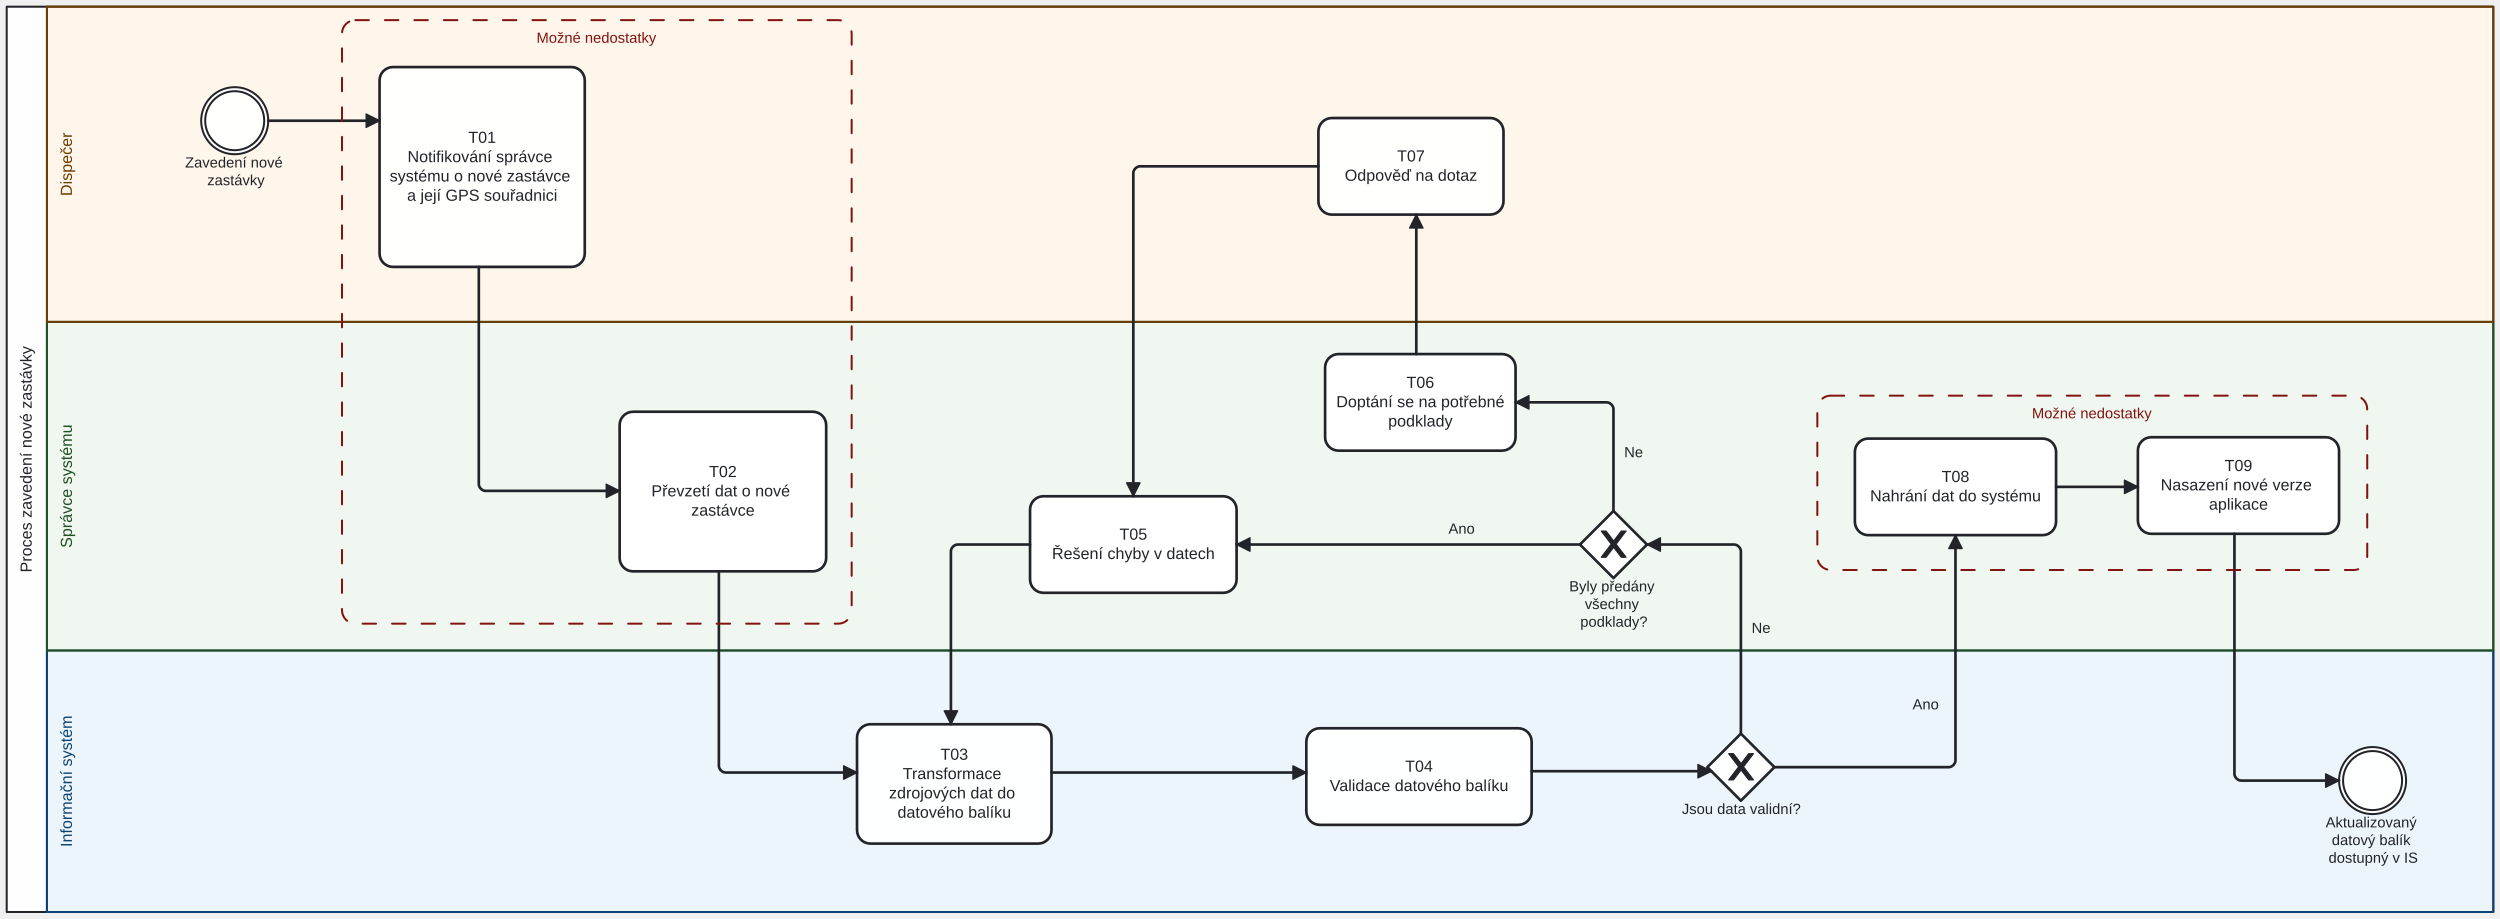
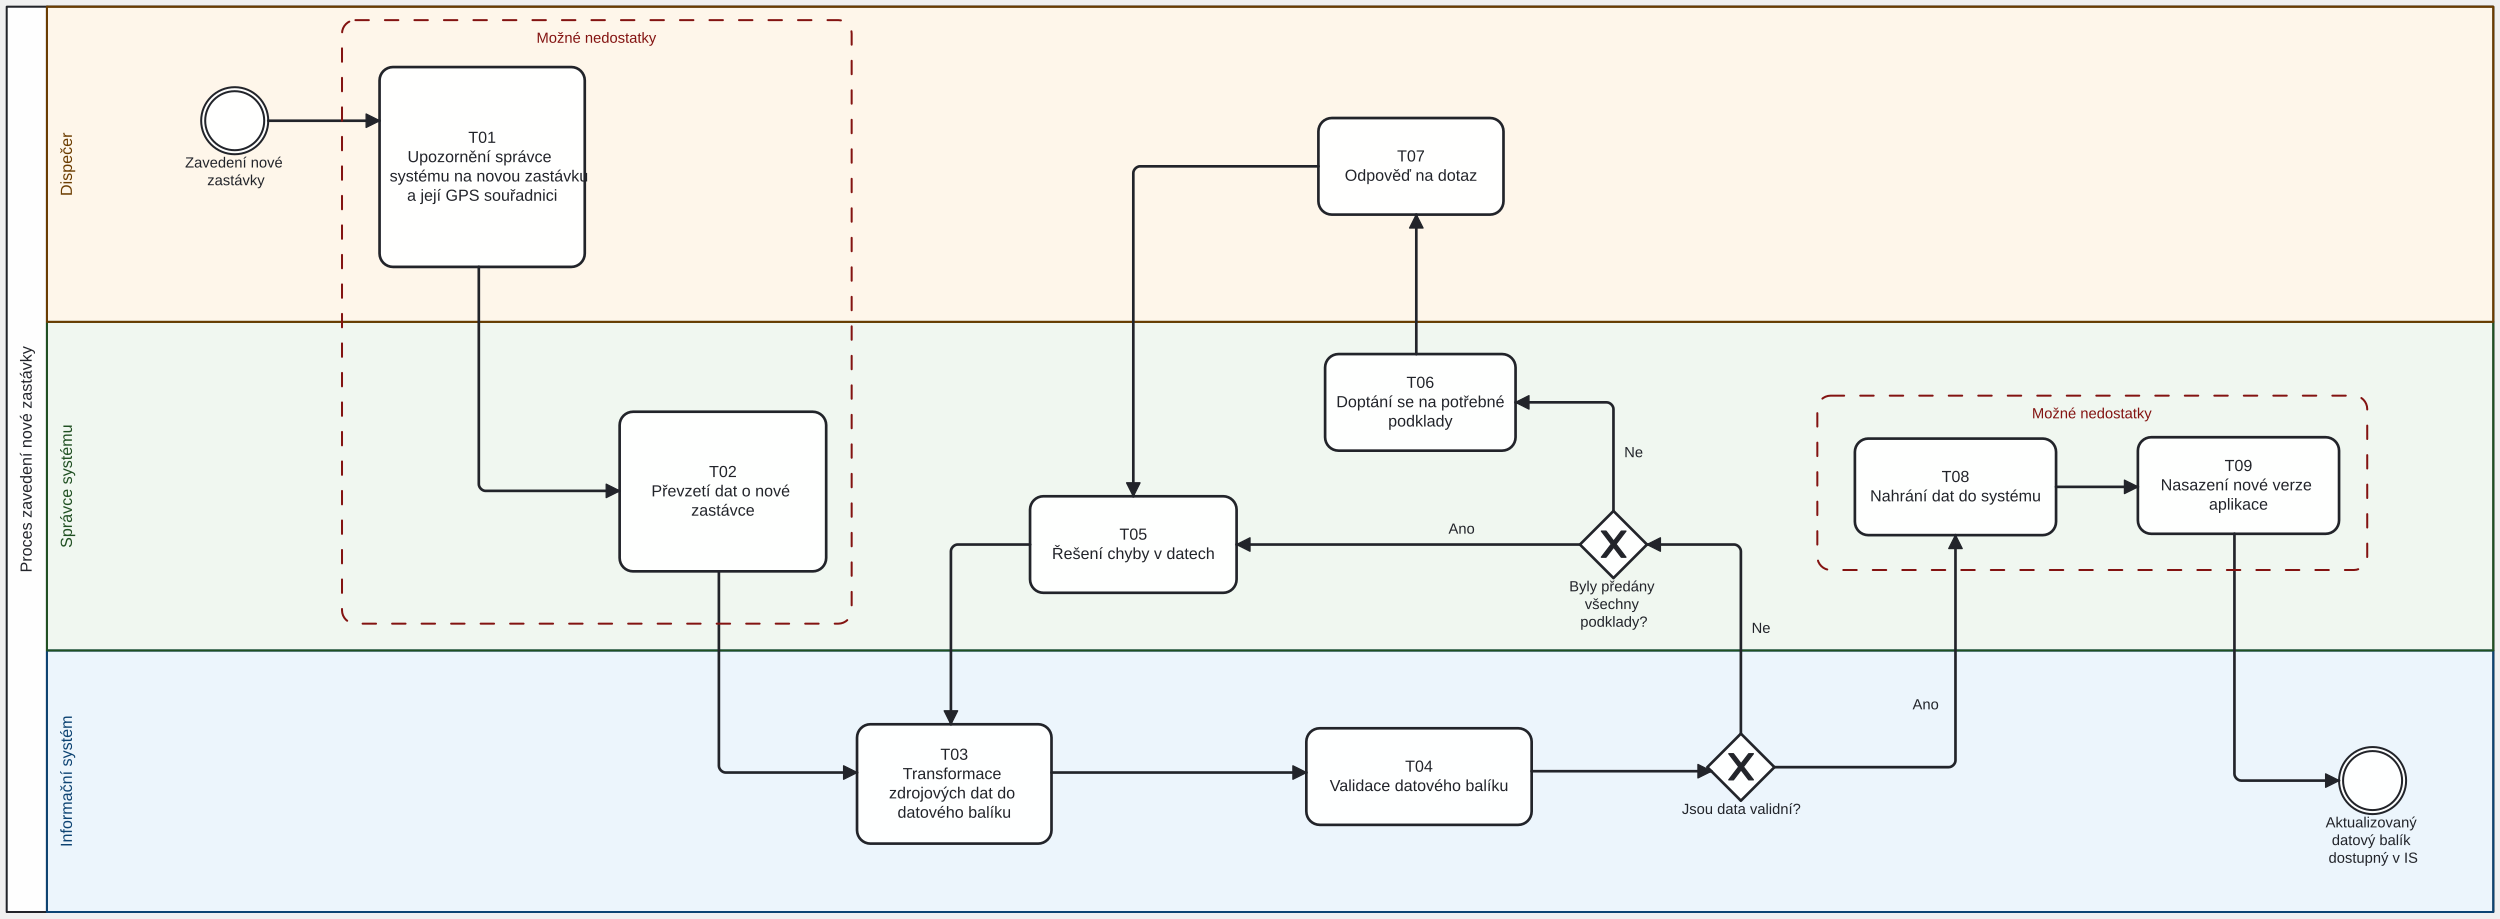
<svg xmlns="http://www.w3.org/2000/svg" width="1864" height="685" viewBox="125 55 1864 685" version="1.1">
  <defs>
    <pattern id="djs-grid-pattern-616782" width="10" height="10" patternUnits="userSpaceOnUse">
      <circle cx="0.5" cy="0.5" r="0.5" style="fill: rgb(204, 204, 204);" />
    </pattern>
  </defs>
  <g class="djs-group">
    <g class="djs-element djs-shape" data-element-id="Participant_Proces_aktualizace_dat_j_zdn_ch___d_" transform="matrix(1, 0, 0, 1, 130, 60)" style="display: block;">
      <g class="djs-visual">
        <rect x="0" y="0" width="1854" height="675" rx="0" ry="0" style="stroke-linecap: round; stroke-linejoin: round; stroke: rgb(34, 36, 42); stroke-width: 1.5px; fill: white; fill-opacity: 0.95;" />
        <path style="fill: none; stroke-linecap: round; stroke-linejoin: round; stroke: rgb(34, 36, 42); stroke-width: 1.5px;" d="M30,0L30,675" />
        <text style="font-family: Arial, sans-serif; font-size: 12px; font-weight: normal; fill: rgb(34, 36, 42);" lineHeight="1.2" class="djs-label" transform="matrix(-1.83697e-16, -1, 1, -1.83697e-16, 0, 675)">
          <tspan x="253.167" y="18.6">Proces zavedení nové zastávky</tspan>
        </text>
      </g>
      <rect style="fill: none; stroke-opacity: 0; stroke: white; stroke-width: 15px;" class="djs-hit djs-hit-no-move" x="0" y="0" width="1854" height="675" />
      <rect style="fill: none; stroke-opacity: 0; stroke: white; stroke-width: 15px;" class="djs-hit djs-hit-click-stroke" x="0" y="0" width="1854" height="675" />
      <rect style="fill: none; stroke-opacity: 0; stroke: white; stroke-width: 15px;" class="djs-hit djs-hit-all" x="0" y="0" width="30" height="675" />
      <rect x="-5" y="-5" rx="4" width="1864" height="685" style="fill: none;" class="djs-outline" />
    </g>
    <g class="djs-children">
      <g class="djs-group">
        <g class="djs-element djs-shape" data-element-id="Lane_Informa_n__syst_m" transform="matrix(1, 0, 0, 1, 160, 540)" style="display: block;">
          <g class="djs-visual">
            <rect x="0" y="0" width="1824" height="195" rx="0" ry="0" style="stroke-linecap: round; stroke-linejoin: round; stroke: rgb(13, 67, 114); stroke-width: 1.5px; fill: rgb(187, 222, 251); fill-opacity: 0.25;" />
            <text style="font-family: Arial, sans-serif; font-size: 12px; font-weight: normal; fill: rgb(13, 67, 114);" lineHeight="1.2" class="djs-label" transform="matrix(-1.83697e-16, -1, 1, -1.83697e-16, 0, 195)">
              <tspan x="48.5" y="18.6">Informační systém</tspan>
            </text>
          </g>
          <rect style="fill: none; stroke-opacity: 0; stroke: white; stroke-width: 15px;" class="djs-hit djs-hit-no-move" x="0" y="0" width="1824" height="195" />
          <rect style="fill: none; stroke-opacity: 0; stroke: white; stroke-width: 15px;" class="djs-hit djs-hit-click-stroke" x="0" y="0" width="1824" height="195" />
          <rect style="fill: none; stroke-opacity: 0; stroke: white; stroke-width: 15px;" class="djs-hit djs-hit-all" x="0" y="0" width="30" height="195" />
          <rect x="-5" y="-5" rx="4" width="1834" height="205" style="fill: none;" class="djs-outline" />
        </g>
      </g>
      <g class="djs-group">
        <g class="djs-element djs-shape" data-element-id="Lane_Spr_vce_syst_mu" transform="matrix(1, 0, 0, 1, 160, 295)" style="display: block;">
          <g class="djs-visual">
            <rect x="0" y="0" width="1824" height="245" rx="0" ry="0" style="stroke-linecap: round; stroke-linejoin: round; stroke: rgb(32, 80, 34); stroke-width: 1.5px; fill: rgb(200, 230, 201); fill-opacity: 0.25;" />
            <text style="font-family: Arial, sans-serif; font-size: 12px; font-weight: normal; fill: rgb(32, 80, 34);" lineHeight="1.2" class="djs-label" transform="matrix(-1.83697e-16, -1, 1, -1.83697e-16, 0, 245)">
              <tspan x="76.5" y="18.6">Správce systému</tspan>
            </text>
          </g>
          <rect style="fill: none; stroke-opacity: 0; stroke: white; stroke-width: 15px;" class="djs-hit djs-hit-no-move" x="0" y="0" width="1824" height="245" />
          <rect style="fill: none; stroke-opacity: 0; stroke: white; stroke-width: 15px;" class="djs-hit djs-hit-click-stroke" x="0" y="0" width="1824" height="245" />
          <rect style="fill: none; stroke-opacity: 0; stroke: white; stroke-width: 15px;" class="djs-hit djs-hit-all" x="0" y="0" width="30" height="245" />
          <rect x="-5" y="-5" rx="4" width="1834" height="255" style="fill: none;" class="djs-outline" />
        </g>
      </g>
      <g class="djs-group">
        <g class="djs-element djs-shape" data-element-id="Lane_Dopravce" transform="matrix(1, 0, 0, 1, 160, 60)" style="display: block;">
          <g class="djs-visual">
            <rect x="0" y="0" width="1824" height="235" rx="0" ry="0" style="stroke-linecap: round; stroke-linejoin: round; stroke: rgb(107, 60, 0); stroke-width: 1.5px; fill: rgb(255, 224, 178); fill-opacity: 0.25;" />
            <text style="font-family: Arial, sans-serif; font-size: 12px; font-weight: normal; fill: rgb(107, 60, 0);" lineHeight="1.2" class="djs-label" transform="matrix(-1.83697e-16, -1, 1, -1.83697e-16, 0, 235)">
              <tspan x="93.833" y="18.6">Dispečer</tspan>
            </text>
          </g>
          <rect style="fill: none; stroke-opacity: 0; stroke: white; stroke-width: 15px;" class="djs-hit djs-hit-no-move" x="0" y="0" width="1824" height="235" />
          <rect style="fill: none; stroke-opacity: 0; stroke: white; stroke-width: 15px;" class="djs-hit djs-hit-click-stroke" x="0" y="0" width="1824" height="235" />
          <rect style="fill: none; stroke-opacity: 0; stroke: white; stroke-width: 15px;" class="djs-hit djs-hit-all" x="0" y="0" width="30" height="235" />
          <rect x="-5" y="-5" rx="4" width="1834" height="245" style="fill: none;" class="djs-outline" />
        </g>
      </g>
      <g class="djs-group">
        <g class="djs-element djs-shape" data-element-id="Zm_na_j_zdn_ho___du" transform="matrix(1, 0, 0, 1, 275, 120)" style="display: block;">
          <g class="djs-visual">
            <circle cx="25" cy="25" r="25" style="stroke-linecap: round; stroke-linejoin: round; stroke: rgb(34, 36, 42); stroke-width: 1.5px; fill: white; fill-opacity: 0.95;" />
            <circle cx="25" cy="25" r="22" style="stroke-linecap: round; stroke-linejoin: round; stroke: rgb(34, 36, 42); stroke-width: 1.5px; fill: none;" />
          </g>
          <rect style="fill: none; stroke-opacity: 0; stroke: white; stroke-width: 15px;" class="djs-hit djs-hit-all" x="0" y="0" width="50" height="50" />
          <circle cx="25" cy="25" r="30" style="fill: none;" class="djs-outline" />
        </g>
      </g>
      <g class="djs-group">
        <g class="djs-element djs-shape" data-element-id="Zm_na_j_zdn_ho___du_label" transform="matrix(1, 0, 0, 1, 263, 170)" style="display: block;">
          <g class="djs-visual">
            <text style="font-family: Arial, sans-serif; font-size: 11px; font-weight: normal; fill: rgb(34, 36, 42);" lineHeight="1.2" class="djs-label">
              <tspan x="0" y="9.9">Zavedení nové </tspan>
              <tspan x="16.508" y="23.1">zastávky</tspan>
            </text>
          </g>
          <rect style="fill: none; stroke-opacity: 0; stroke: white; stroke-width: 15px;" class="djs-hit djs-hit-all" x="0" y="0" width="76" height="27" />
          <rect x="-5" y="-5" rx="4" width="86" height="37" style="fill: none;" class="djs-outline" />
        </g>
      </g>
      <g class="djs-group">
        <g class="djs-element djs-shape" data-element-id="Informov_n__spr_vce_syst_mu_o_zm_n__j_zdn_ch___d_" transform="matrix(1, 0, 0, 1, 408, 105)" style="display: block;">
          <g class="djs-visual">
            <rect x="0" y="0" width="153" height="149" rx="10" ry="10" style="stroke-linecap: round; stroke-linejoin: round; stroke: rgb(34, 36, 42); stroke-width: 2px; fill: white; fill-opacity: 0.95;" />
            <text style="font-family: Arial, sans-serif; font-size: 12px; font-weight: normal; fill: rgb(34, 36, 42);" lineHeight="1.2" class="djs-label">
              <tspan x="66.167" y="56.5">T01</tspan>
-               <tspan x="20.833" y="70.9">Notifikování správce </tspan>
-               <tspan x="7.5" y="85.3">systému o nové zastávce </tspan>
+               <tspan x="20.833" y="70.9">Upozornění správce </tspan>
+               <tspan x="7.5" y="85.3">systému na novou zastávku </tspan>
              <tspan x="20.5" y="99.7">a její GPS souřadnici</tspan>
            </text>
          </g>
          <rect style="fill: none; stroke-opacity: 0; stroke: white; stroke-width: 15px;" class="djs-hit djs-hit-all" x="0" y="0" width="153" height="149" />
          <rect x="-5" y="-5" rx="14" width="163" height="159" style="fill: none;" class="djs-outline" />
        </g>
      </g>
      <g class="djs-group">
        <g class="djs-element djs-shape" data-element-id="P_evzet__informace_o_zm_n__j_zdn_ho___du" transform="matrix(1, 0, 0, 1, 587, 362)" style="display: block;">
          <g class="djs-visual">
            <rect x="0" y="0" width="154" height="119" rx="10" ry="10" style="stroke-linecap: round; stroke-linejoin: round; stroke: rgb(34, 36, 42); stroke-width: 2px; fill: white; fill-opacity: 0.95;" />
            <text style="font-family: Arial, sans-serif; font-size: 12px; font-weight: normal; fill: rgb(34, 36, 42);" lineHeight="1.2" class="djs-label">
              <tspan x="66.667" y="48.7">T02</tspan>
              <tspan x="23.667" y="63.1">Převzetí dat o nové </tspan>
              <tspan x="53.333" y="77.5">zastávce</tspan>
            </text>
          </g>
          <rect style="fill: none; stroke-opacity: 0; stroke: white; stroke-width: 15px;" class="djs-hit djs-hit-all" x="0" y="0" width="154" height="119" />
          <rect x="-5" y="-5" rx="14" width="164" height="129" style="fill: none;" class="djs-outline" />
        </g>
      </g>
      <g class="djs-group">
        <g class="djs-element djs-shape" data-element-id="Transformace_zdrojov_ch_dat_j_zdn_ho___du" transform="matrix(1, 0, 0, 1, 764, 595)" style="display: block;">
          <g class="djs-visual">
            <rect x="0" y="0" width="145" height="89" rx="10" ry="10" style="stroke-linecap: round; stroke-linejoin: round; stroke: rgb(34, 36, 42); stroke-width: 2px; fill: white; fill-opacity: 0.95;" />
            <text style="font-family: Arial, sans-serif; font-size: 12px; font-weight: normal; fill: rgb(34, 36, 42);" lineHeight="1.2" class="djs-label">
              <tspan x="62.167" y="26.5">T03</tspan>
              <tspan x="34.058" y="40.9">Transformace </tspan>
              <tspan x="23.833" y="55.3">zdrojových dat do </tspan>
              <tspan x="30.167" y="69.7">datového balíku</tspan>
            </text>
          </g>
          <rect style="fill: none; stroke-opacity: 0; stroke: white; stroke-width: 15px;" class="djs-hit djs-hit-all" x="0" y="0" width="145" height="89" />
          <rect x="-5" y="-5" rx="14" width="155" height="99" style="fill: none;" class="djs-outline" />
        </g>
      </g>
      <g class="djs-group">
        <g class="djs-element djs-shape" data-element-id="ID__e_en__chyby_v_datech" transform="matrix(1, 0, 0, 1, 893, 425)" style="display: block;">
          <g class="djs-visual">
            <rect x="0" y="0" width="154" height="72" rx="10" ry="10" style="stroke-linecap: round; stroke-linejoin: round; stroke: rgb(34, 36, 42); stroke-width: 2px; fill: white; fill-opacity: 0.95;" />
            <text style="font-family: Arial, sans-serif; font-size: 12px; font-weight: normal; fill: rgb(34, 36, 42);" lineHeight="1.2" class="djs-label">
              <tspan x="66.667" y="32.4">T05</tspan>
              <tspan x="16.333" y="46.8">Řešení chyby v datech</tspan>
            </text>
          </g>
          <rect style="fill: none; stroke-opacity: 0; stroke: white; stroke-width: 15px;" class="djs-hit djs-hit-all" x="0" y="0" width="154" height="72" />
          <rect x="-5" y="-5" rx="14" width="164" height="82" style="fill: none;" class="djs-outline" />
        </g>
      </g>
      <g class="djs-group">
        <g class="djs-element djs-shape" data-element-id="Odpov___na_dotaz" transform="matrix(1, 0, 0, 1, 1108, 143)" style="display: block;">
          <g class="djs-visual">
            <rect x="0" y="0" width="138" height="72" rx="10" ry="10" style="stroke-linecap: round; stroke-linejoin: round; stroke: rgb(34, 36, 42); stroke-width: 2px; fill: white; fill-opacity: 0.95;" />
            <text style="font-family: Arial, sans-serif; font-size: 12px; font-weight: normal; fill: rgb(34, 36, 42);" lineHeight="1.2" class="djs-label">
              <tspan x="58.667" y="32.4">T07</tspan>
              <tspan x="19.642" y="46.8">Odpověď na dotaz</tspan>
            </text>
          </g>
          <rect style="fill: none; stroke-opacity: 0; stroke: white; stroke-width: 15px;" class="djs-hit djs-hit-all" x="0" y="0" width="138" height="72" />
          <rect x="-5" y="-5" rx="14" width="148" height="82" style="fill: none;" class="djs-outline" />
        </g>
      </g>
      <g class="djs-group">
        <g class="djs-element djs-shape" data-element-id="Dopt_n__se_na_informace" transform="matrix(1, 0, 0, 1, 1113, 319)" style="display: block;">
          <g class="djs-visual">
            <rect x="0" y="0" width="142" height="72" rx="10" ry="10" style="stroke-linecap: round; stroke-linejoin: round; stroke: rgb(34, 36, 42); stroke-width: 2px; fill: white; fill-opacity: 0.95;" />
            <text style="font-family: Arial, sans-serif; font-size: 12px; font-weight: normal; fill: rgb(34, 36, 42);" lineHeight="1.2" class="djs-label">
              <tspan x="60.667" y="25.2">T06</tspan>
              <tspan x="8.333" y="39.6">Doptání se na potřebné</tspan>
              <tspan x="47" y="54">podklady</tspan>
            </text>
          </g>
          <rect style="fill: none; stroke-opacity: 0; stroke: white; stroke-width: 15px;" class="djs-hit djs-hit-all" x="0" y="0" width="142" height="72" />
          <rect x="-5" y="-5" rx="14" width="152" height="82" style="fill: none;" class="djs-outline" />
        </g>
      </g>
      <g class="djs-group">
        <g class="djs-element djs-shape" data-element-id="Byli_p_ed_ny_v_echny_informace_" transform="matrix(1, 0, 0, 1, 1303, 436)" style="display: block;">
          <g class="djs-visual">
            <polygon style="stroke-linecap: round; stroke-linejoin: round; stroke: rgb(34, 36, 42); stroke-width: 2px; fill: white; fill-opacity: 0.95;" points="25,0 50,25 25,50 0,25" />
            <path style="fill: rgb(34, 36, 42); stroke-linecap: round; stroke-linejoin: round; stroke: rgb(34, 36, 42); stroke-width: 1px;" d="m 16,15 7.429,9.714 -7.429,9.714 3.429,0 5.714,-7.464 5.714,7.464 3.429,0 -7.429,-9.714 7.429,-9.714 -3.429,0 -5.714,7.464 -5.714,-7.464 -3.429,0 z" />
          </g>
          <rect style="fill: none; stroke-opacity: 0; stroke: white; stroke-width: 15px;" class="djs-hit djs-hit-all" x="0" y="0" width="50" height="50" />
          <rect style="transform-box: fill-box; transform: rotate(45deg); transform-origin: center center 0px; fill: none;" x="2" y="2" rx="4" width="46" height="46" class="djs-outline" />
        </g>
      </g>
      <g class="djs-group">
        <g class="djs-element djs-shape" data-element-id="Byli_p_ed_ny_v_echny_informace__label" transform="matrix(1, 0, 0, 1, 1295, 486)" style="display: block;">
          <g class="djs-visual">
            <text style="font-family: Arial, sans-serif; font-size: 11px; font-weight: normal; fill: rgb(34, 36, 42);" lineHeight="1.2" class="djs-label">
              <tspan x="0" y="9.9">Byly předány </tspan>
              <tspan x="11.617" y="23.1">všechny </tspan>
              <tspan x="8.242" y="36.3">podklady?</tspan>
            </text>
          </g>
          <rect style="fill: none; stroke-opacity: 0; stroke: white; stroke-width: 15px;" class="djs-hit djs-hit-all" x="0" y="0" width="67" height="40" />
          <rect x="-5" y="-5" rx="4" width="77" height="50" style="fill: none;" class="djs-outline" />
        </g>
      </g>
      <g class="djs-group">
        <g class="djs-element djs-shape" data-element-id="Jsou_data_validn__" transform="matrix(1, 0, 0, 1, 1398, 602)" style="display: block;">
          <g class="djs-visual">
            <polygon style="stroke-linecap: round; stroke-linejoin: round; stroke: rgb(34, 36, 42); stroke-width: 2px; fill: white; fill-opacity: 0.95;" points="25,0 50,25 25,50 0,25" />
            <path style="fill: rgb(34, 36, 42); stroke-linecap: round; stroke-linejoin: round; stroke: rgb(34, 36, 42); stroke-width: 1px;" d="m 16,15 7.429,9.714 -7.429,9.714 3.429,0 5.714,-7.464 5.714,7.464 3.429,0 -7.429,-9.714 7.429,-9.714 -3.429,0 -5.714,7.464 -5.714,-7.464 -3.429,0 z" />
          </g>
          <rect style="fill: none; stroke-opacity: 0; stroke: white; stroke-width: 15px;" class="djs-hit djs-hit-all" x="0" y="0" width="50" height="50" />
          <rect style="transform-box: fill-box; transform: rotate(45deg); transform-origin: center center 0px; fill: none;" x="2" y="2" rx="4" width="46" height="46" class="djs-outline" />
        </g>
      </g>
      <g class="djs-group">
        <g class="djs-element djs-shape" data-element-id="Jsou_data_validn___label" transform="matrix(1, 0, 0, 1, 1379, 652)" style="display: block;">
          <g class="djs-visual">
            <text style="font-family: Arial, sans-serif; font-size: 11px; font-weight: normal; fill: rgb(34, 36, 42);" lineHeight="1.2" class="djs-label">
              <tspan x="0" y="9.9">Jsou data validní?</tspan>
            </text>
          </g>
          <rect style="fill: none; stroke-opacity: 0; stroke: white; stroke-width: 15px;" class="djs-hit djs-hit-all" x="0" y="0" width="89" height="14" />
          <rect x="-5" y="-5" rx="4" width="99" height="24" style="fill: none;" class="djs-outline" />
        </g>
      </g>
      <g class="djs-group">
        <g class="djs-element djs-shape" data-element-id="Nahr_n__dat_do_syst_mu" transform="matrix(1, 0, 0, 1, 1508, 382)" style="display: block;">
          <g class="djs-visual">
            <rect x="0" y="0" width="150" height="72" rx="10" ry="10" style="stroke-linecap: round; stroke-linejoin: round; stroke: rgb(34, 36, 42); stroke-width: 2px; fill: white; fill-opacity: 0.95;" />
            <text style="font-family: Arial, sans-serif; font-size: 12px; font-weight: normal; fill: rgb(34, 36, 42);" lineHeight="1.2" class="djs-label">
              <tspan x="64.667" y="32.4">T08</tspan>
              <tspan x="11.333" y="46.8">Nahrání dat do systému</tspan>
            </text>
          </g>
          <rect style="fill: none; stroke-opacity: 0; stroke: white; stroke-width: 15px;" class="djs-hit djs-hit-all" x="0" y="0" width="150" height="72" />
          <rect x="-5" y="-5" rx="14" width="160" height="82" style="fill: none;" class="djs-outline" />
        </g>
      </g>
      <g class="djs-group">
        <g class="djs-element djs-shape" data-element-id="Nasazen__nov__verze_aplikace" transform="matrix(1, 0, 0, 1, 1719, 381)" style="display: block;">
          <g class="djs-visual">
            <rect x="0" y="0" width="150" height="72" rx="10" ry="10" style="stroke-linecap: round; stroke-linejoin: round; stroke: rgb(34, 36, 42); stroke-width: 2px; fill: white; fill-opacity: 0.95;" />
            <text style="font-family: Arial, sans-serif; font-size: 12px; font-weight: normal; fill: rgb(34, 36, 42);" lineHeight="1.2" class="djs-label">
              <tspan x="64.667" y="25.2">T09</tspan>
              <tspan x="17" y="39.6">Nasazení nové verze </tspan>
              <tspan x="53" y="54">aplikace</tspan>
            </text>
          </g>
          <rect style="fill: none; stroke-opacity: 0; stroke: white; stroke-width: 15px;" class="djs-hit djs-hit-all" x="0" y="0" width="150" height="72" />
          <rect x="-5" y="-5" rx="14" width="160" height="82" style="fill: none;" class="djs-outline" />
        </g>
      </g>
      <g class="djs-group">
        <g class="djs-element djs-shape" data-element-id="Aktualizovan__data_j_zdn_ch___d__dostupn__v_IS" transform="matrix(1, 0, 0, 1, 1869, 612)" style="display: block;">
          <g class="djs-visual">
            <circle cx="25" cy="25" r="25" style="stroke-linecap: round; stroke-linejoin: round; stroke: rgb(34, 36, 42); stroke-width: 1.5px; fill: white; fill-opacity: 0.95;" />
            <circle cx="25" cy="25" r="22" style="stroke-linecap: round; stroke-linejoin: round; stroke: rgb(34, 36, 42); stroke-width: 1.5px; fill: none;" />
          </g>
          <rect style="fill: none; stroke-opacity: 0; stroke: white; stroke-width: 15px;" class="djs-hit djs-hit-all" x="0" y="0" width="50" height="50" />
          <circle cx="25" cy="25" r="30" style="fill: none;" class="djs-outline" />
        </g>
      </g>
      <g class="djs-group">
        <g class="djs-element djs-shape" data-element-id="Aktualizovan__data_j_zdn_ch___d__dostupn__v_IS_label" transform="matrix(1, 0, 0, 1, 1859, 662)" style="display: block;">
          <g class="djs-visual">
            <text style="font-family: Arial, sans-serif; font-size: 11px; font-weight: normal; fill: rgb(34, 36, 42);" lineHeight="1.2" class="djs-label">
              <tspan x="0" y="9.9">Aktualizovaný </tspan>
              <tspan x="4.592" y="23.1">datový balík </tspan>
              <tspan x="2.15" y="36.3">dostupný v IS</tspan>
            </text>
          </g>
          <rect style="fill: none; stroke-opacity: 0; stroke: white; stroke-width: 15px;" class="djs-hit djs-hit-all" x="0" y="0" width="71" height="40" />
          <rect x="-5" y="-5" rx="4" width="81" height="50" style="fill: none;" class="djs-outline" />
        </g>
      </g>
      <g class="djs-group">
        <g class="djs-element djs-shape" data-element-id="Validace_transformovan_ch_dat" transform="matrix(1, 0, 0, 1, 1099, 598)" style="display: block;">
          <g class="djs-visual">
            <rect x="0" y="0" width="168" height="72" rx="10" ry="10" style="stroke-linecap: round; stroke-linejoin: round; stroke: rgb(34, 36, 42); stroke-width: 2px; fill: white; fill-opacity: 0.95;" />
            <text style="font-family: Arial, sans-serif; font-size: 12px; font-weight: normal; fill: rgb(34, 36, 42);" lineHeight="1.2" class="djs-label">
              <tspan x="73.667" y="32.4">T04</tspan>
              <tspan x="17.442" y="46.8">Validace datového balíku</tspan>
            </text>
          </g>
          <rect style="fill: none; stroke-opacity: 0; stroke: white; stroke-width: 15px;" class="djs-hit djs-hit-all" x="0" y="0" width="168" height="72" />
          <rect x="-5" y="-5" rx="14" width="178" height="82" style="fill: none;" class="djs-outline" />
        </g>
      </g>
      <g class="djs-group">
        <g class="djs-element djs-connection" data-element-id="Flow_rel-Zm_na_j_zdn_ho___du-Informov_n__spr_vce_syst_mu_o_zm_n__j_zdn_ch___d_-forward" style="display: block;">
          <g class="djs-visual">
            <defs>
              <marker id="marker-e3mmcfrpq8i2fu4nh69xpmh7w" viewBox="0 0 20 20" refX="11" refY="10" markerWidth="10" markerHeight="10" orient="auto">
                <path d="M 1 5 L 11 10 L 1 15 Z" style="stroke-linecap: round; stroke-linejoin: round; stroke: rgb(34, 36, 42); stroke-width: 1px; fill: rgb(34, 36, 42);" />
              </marker>
            </defs>
            <path style="fill: none; stroke-linecap: round; stroke-linejoin: round; stroke: rgb(34, 36, 42); stroke-width: 2px; marker-end: url('#marker-e3mmcfrpq8i2fu4nh69xpmh7w');" data-corner-radius="5" d="M325,145L408,145" />
          </g>
          <path d="M325,145L408,145" style="fill: none; stroke-opacity: 0; stroke: white; stroke-width: 15px;" class="djs-hit djs-hit-stroke" />
          <rect x="320" y="140" rx="4" width="93" height="10" style="fill: none;" class="djs-outline" />
        </g>
      </g>
      <g class="djs-group">
        <g class="djs-element djs-connection" data-element-id="Flow_rel-Informov_n__spr_vce_syst_mu_o_zm_n__j_zdn_ch___d_-P_evzet__informace_o_zm_n__j_zdn_ho___du-forward" style="display: block;">
          <g class="djs-visual">
            <defs>
              <marker id="marker-cbw3868n1kpjepoln58otcwfi" viewBox="0 0 20 20" refX="11" refY="10" markerWidth="10" markerHeight="10" orient="auto">
                <path d="M 1 5 L 11 10 L 1 15 Z" style="stroke-linecap: round; stroke-linejoin: round; stroke: rgb(34, 36, 42); stroke-width: 1px; fill: rgb(34, 36, 42);" />
              </marker>
            </defs>
            <path style="fill: none; stroke-linecap: round; stroke-linejoin: round; stroke: rgb(34, 36, 42); stroke-width: 2px; marker-end: url('#marker-cbw3868n1kpjepoln58otcwfi');" data-corner-radius="5" d="M482,254L482,416C482,418.5,484.5,421,487,421L587,421" />
          </g>
          <path d="M482,254L482,421L587,421" style="fill: none; stroke-opacity: 0; stroke: white; stroke-width: 15px;" class="djs-hit djs-hit-stroke" />
          <rect x="477" y="249" rx="4" width="115" height="177" style="fill: none;" class="djs-outline" />
        </g>
      </g>
      <g class="djs-group">
        <g class="djs-element djs-connection" data-element-id="Flow_rel-P_evzet__informace_o_zm_n__j_zdn_ho___du-Transformace_zdrojov_ch_dat_j_zdn_ho___du-forward" style="display: block;">
          <g class="djs-visual">
            <defs>
              <marker id="marker-ex9aru7e4nbmp4mezhfdbg52x" viewBox="0 0 20 20" refX="11" refY="10" markerWidth="10" markerHeight="10" orient="auto">
                <path d="M 1 5 L 11 10 L 1 15 Z" style="stroke-linecap: round; stroke-linejoin: round; stroke: rgb(34, 36, 42); stroke-width: 1px; fill: rgb(34, 36, 42);" />
              </marker>
            </defs>
            <path style="fill: none; stroke-linecap: round; stroke-linejoin: round; stroke: rgb(34, 36, 42); stroke-width: 2px; marker-end: url('#marker-ex9aru7e4nbmp4mezhfdbg52x');" data-corner-radius="5" d="M661,481L661,626C661,628.5,663.5,631,666,631L764,631" />
          </g>
          <path d="M661,481L661,631L764,631" style="fill: none; stroke-opacity: 0; stroke: white; stroke-width: 15px;" class="djs-hit djs-hit-stroke" />
          <rect x="656" y="476" rx="4" width="113" height="160" style="fill: none;" class="djs-outline" />
        </g>
      </g>
      <g class="djs-group">
        <g class="djs-element djs-connection" data-element-id="Flow_rel-Transformace_zdrojov_ch_dat_j_zdn_ho___du-Validace_transformovan_ch_dat-forward" style="display: block;">
          <g class="djs-visual">
            <defs>
              <marker id="marker-2qmhrgdrowrou4w84njifxzjs" viewBox="0 0 20 20" refX="11" refY="10" markerWidth="10" markerHeight="10" orient="auto">
                <path d="M 1 5 L 11 10 L 1 15 Z" style="stroke-linecap: round; stroke-linejoin: round; stroke: rgb(34, 36, 42); stroke-width: 1px; fill: rgb(34, 36, 42);" />
              </marker>
            </defs>
            <path style="fill: none; stroke-linecap: round; stroke-linejoin: round; stroke: rgb(34, 36, 42); stroke-width: 2px; marker-end: url('#marker-2qmhrgdrowrou4w84njifxzjs');" data-corner-radius="5" d="M909,631L1099,631" />
          </g>
          <path d="M909,631L1099,631" style="fill: none; stroke-opacity: 0; stroke: white; stroke-width: 15px;" class="djs-hit djs-hit-stroke" />
          <rect x="904" y="626" rx="4" width="200" height="10" style="fill: none;" class="djs-outline" />
        </g>
      </g>
      <g class="djs-group">
        <g class="djs-element djs-connection" data-element-id="Flow_rel-Validace_transformovan_ch_dat-Jsou_data_validn__-forward" style="display: block;">
          <g class="djs-visual">
            <defs>
              <marker id="marker-27kh0aei8kx0xkig5h0slmifd" viewBox="0 0 20 20" refX="11" refY="10" markerWidth="10" markerHeight="10" orient="auto">
                <path d="M 1 5 L 11 10 L 1 15 Z" style="stroke-linecap: round; stroke-linejoin: round; stroke: rgb(34, 36, 42); stroke-width: 1px; fill: rgb(34, 36, 42);" />
              </marker>
            </defs>
            <path style="fill: none; stroke-linecap: round; stroke-linejoin: round; stroke: rgb(34, 36, 42); stroke-width: 2px; marker-end: url('#marker-27kh0aei8kx0xkig5h0slmifd');" data-corner-radius="5" d="M1267,630L1401,630" />
          </g>
          <path d="M1267,630L1401,630" style="fill: none; stroke-opacity: 0; stroke: white; stroke-width: 15px;" class="djs-hit djs-hit-stroke" />
          <rect x="1262" y="625" rx="4" width="144" height="10" style="fill: none;" class="djs-outline" />
        </g>
      </g>
      <g class="djs-group">
        <g class="djs-element djs-connection" data-element-id="Flow_rel-Jsou_data_validn__-Ru_n__kontrola_v_stupn_ch_dat-forward-Ano" style="display: block;">
          <g class="djs-visual">
            <defs>
              <marker id="marker-bxlh4b9zqhvet7l9fp7yjaqjp" viewBox="0 0 20 20" refX="11" refY="10" markerWidth="10" markerHeight="10" orient="auto">
                <path d="M 1 5 L 11 10 L 1 15 Z" style="stroke-linecap: round; stroke-linejoin: round; stroke: rgb(34, 36, 42); stroke-width: 1px; fill: rgb(34, 36, 42);" />
              </marker>
            </defs>
            <path style="fill: none; stroke-linecap: round; stroke-linejoin: round; stroke: rgb(34, 36, 42); stroke-width: 2px; marker-end: url('#marker-bxlh4b9zqhvet7l9fp7yjaqjp');" data-corner-radius="5" d="M1448,627L1578,627C1580.5,627,1583,624.5,1583,622L1583,454" />
          </g>
          <path d="M1448,627L1583,627L1583,454" style="fill: none; stroke-opacity: 0; stroke: white; stroke-width: 15px;" class="djs-hit djs-hit-stroke" />
          <rect x="1443" y="449" rx="4" width="145" height="183" style="fill: none;" class="djs-outline" />
        </g>
      </g>
      <g class="djs-group">
        <g class="djs-element djs-shape" data-element-id="Flow_rel-Jsou_data_validn__-Ru_n__kontrola_v_stupn_ch_dat-forward-Ano_label" transform="matrix(1, 0, 0, 1, 1551, 574)" style="display: block;">
          <g class="djs-visual">
            <text style="font-family: Arial, sans-serif; font-size: 11px; font-weight: normal; fill: rgb(34, 36, 42);" lineHeight="1.2" class="djs-label">
              <tspan x="0" y="9.9">Ano</tspan>
            </text>
          </g>
          <rect style="fill: none; stroke-opacity: 0; stroke: white; stroke-width: 15px;" class="djs-hit djs-hit-all" x="0" y="0" width="20" height="14" />
          <rect x="-5" y="-5" rx="4" width="30" height="24" style="fill: none;" class="djs-outline" />
        </g>
      </g>
      <g class="djs-group">
        <g class="djs-element djs-connection" data-element-id="Flow_rel-Nahr_n__dat_do_syst_mu-Nasazen__nov__verze_aplikace-forward" style="display: block;">
          <g class="djs-visual">
            <defs>
              <marker id="marker-6qkh7m3zf85kgag7ev8hsxfjp" viewBox="0 0 20 20" refX="11" refY="10" markerWidth="10" markerHeight="10" orient="auto">
                <path d="M 1 5 L 11 10 L 1 15 Z" style="stroke-linecap: round; stroke-linejoin: round; stroke: rgb(34, 36, 42); stroke-width: 1px; fill: rgb(34, 36, 42);" />
              </marker>
            </defs>
            <path style="fill: none; stroke-linecap: round; stroke-linejoin: round; stroke: rgb(34, 36, 42); stroke-width: 2px; marker-end: url('#marker-6qkh7m3zf85kgag7ev8hsxfjp');" data-corner-radius="5" d="M1658,418L1719,418" />
          </g>
          <path d="M1658,418L1719,418" style="fill: none; stroke-opacity: 0; stroke: white; stroke-width: 15px;" class="djs-hit djs-hit-stroke" />
          <rect x="1653" y="413" rx="4" width="71" height="10" style="fill: none;" class="djs-outline" />
        </g>
      </g>
      <g class="djs-group">
        <g class="djs-element djs-connection" data-element-id="Flow_rel-Nasazen__nov__verze_aplikace-Aktualizovan__data_j_zdn_ch___d__dostupn__v_IS-forward" style="display: block;">
          <g class="djs-visual">
            <defs>
              <marker id="marker-5ts5c0iil454b2vddhlakd96p" viewBox="0 0 20 20" refX="11" refY="10" markerWidth="10" markerHeight="10" orient="auto">
                <path d="M 1 5 L 11 10 L 1 15 Z" style="stroke-linecap: round; stroke-linejoin: round; stroke: rgb(34, 36, 42); stroke-width: 1px; fill: rgb(34, 36, 42);" />
              </marker>
            </defs>
            <path style="fill: none; stroke-linecap: round; stroke-linejoin: round; stroke: rgb(34, 36, 42); stroke-width: 2px; marker-end: url('#marker-5ts5c0iil454b2vddhlakd96p');" data-corner-radius="5" d="M1791,453L1791,632C1791,634.5,1793.5,637,1796,637L1869,637" />
          </g>
          <path d="M1791,453L1791,637L1869,637" style="fill: none; stroke-opacity: 0; stroke: white; stroke-width: 15px;" class="djs-hit djs-hit-stroke" />
          <rect x="1786" y="448" rx="4" width="88" height="194" style="fill: none;" class="djs-outline" />
        </g>
      </g>
      <g class="djs-group">
        <g class="djs-element djs-connection" data-element-id="Flow_rel-Jsou_data_validn__-Byli_p_ed_ny_v_echny_informace_-forward-Ne" style="display: block;">
          <g class="djs-visual">
            <defs>
              <marker id="marker-cd3plmx2lcg7af0yrfuhg6fnh" viewBox="0 0 20 20" refX="11" refY="10" markerWidth="10" markerHeight="10" orient="auto">
                <path d="M 1 5 L 11 10 L 1 15 Z" style="stroke-linecap: round; stroke-linejoin: round; stroke: rgb(34, 36, 42); stroke-width: 1px; fill: rgb(34, 36, 42);" />
              </marker>
            </defs>
            <path style="fill: none; stroke-linecap: round; stroke-linejoin: round; stroke: rgb(34, 36, 42); stroke-width: 2px; marker-end: url('#marker-cd3plmx2lcg7af0yrfuhg6fnh');" data-corner-radius="5" d="M1423,602L1423,466C1423,463.5,1420.5,461,1418,461L1353,461" />
          </g>
          <path d="M1423,602L1423,461L1353,461" style="fill: none; stroke-opacity: 0; stroke: white; stroke-width: 15px;" class="djs-hit djs-hit-stroke" />
          <rect x="1348" y="456" rx="4" width="80" height="151" style="fill: none;" class="djs-outline" />
        </g>
      </g>
      <g class="djs-group">
        <g class="djs-element djs-shape" data-element-id="Flow_rel-Jsou_data_validn__-Byli_p_ed_ny_v_echny_informace_-forward-Ne_label" transform="matrix(1, 0, 0, 1, 1431, 517)" style="display: block;">
          <g class="djs-visual">
            <text style="font-family: Arial, sans-serif; font-size: 11px; font-weight: normal; fill: rgb(34, 36, 42);" lineHeight="1.2" class="djs-label">
              <tspan x="0" y="9.9">Ne</tspan>
            </text>
          </g>
          <rect style="fill: none; stroke-opacity: 0; stroke: white; stroke-width: 15px;" class="djs-hit djs-hit-all" x="0" y="0" width="15" height="14" />
          <rect x="-5" y="-5" rx="4" width="25" height="24" style="fill: none;" class="djs-outline" />
        </g>
      </g>
      <g class="djs-group">
        <g class="djs-element djs-connection" data-element-id="Flow_rel-_e_en__chyby_v_datech-Transformace_zdrojov_ch_dat_j_zdn_ho___du-forward" style="display: block;">
          <g class="djs-visual">
            <defs>
              <marker id="marker-6ezlny3lpzkuk6kec213kssuj" viewBox="0 0 20 20" refX="11" refY="10" markerWidth="10" markerHeight="10" orient="auto">
                <path d="M 1 5 L 11 10 L 1 15 Z" style="stroke-linecap: round; stroke-linejoin: round; stroke: rgb(34, 36, 42); stroke-width: 1px; fill: rgb(34, 36, 42);" />
              </marker>
            </defs>
            <path style="fill: none; stroke-linecap: round; stroke-linejoin: round; stroke: rgb(34, 36, 42); stroke-width: 2px; marker-end: url('#marker-6ezlny3lpzkuk6kec213kssuj');" data-corner-radius="5" d="M893,461L839,461C836.5,461,834,463.5,834,466L834,595" />
          </g>
          <path d="M893,461L834,461L834,595" style="fill: none; stroke-opacity: 0; stroke: white; stroke-width: 15px;" class="djs-hit djs-hit-stroke" />
          <rect x="829" y="456" rx="4" width="69" height="144" style="fill: none;" class="djs-outline" />
        </g>
      </g>
      <g class="djs-group">
        <g class="djs-element djs-connection" data-element-id="Flow_rel-Byli_p_ed_ny_v_echny_informace_-_e_en__chyby_v_datech-forward-Ano" style="display: block;">
          <g class="djs-visual">
            <defs>
              <marker id="marker-29ylsf1x9fohhfb7zwbujfuf2" viewBox="0 0 20 20" refX="11" refY="10" markerWidth="10" markerHeight="10" orient="auto">
                <path d="M 1 5 L 11 10 L 1 15 Z" style="stroke-linecap: round; stroke-linejoin: round; stroke: rgb(34, 36, 42); stroke-width: 1px; fill: rgb(34, 36, 42);" />
              </marker>
            </defs>
            <path style="fill: none; stroke-linecap: round; stroke-linejoin: round; stroke: rgb(34, 36, 42); stroke-width: 2px; marker-end: url('#marker-29ylsf1x9fohhfb7zwbujfuf2');" data-corner-radius="5" d="M1303,461L1047,461" />
          </g>
          <path d="M1303,461L1047,461" style="fill: none; stroke-opacity: 0; stroke: white; stroke-width: 15px;" class="djs-hit djs-hit-stroke" />
          <rect x="1042" y="456" rx="4" width="266" height="10" style="fill: none;" class="djs-outline" />
        </g>
      </g>
      <g class="djs-group">
        <g class="djs-element djs-shape" data-element-id="Flow_rel-Byli_p_ed_ny_v_echny_informace_-_e_en__chyby_v_datech-forward-Ano_label" transform="matrix(1, 0, 0, 1, 1205, 443)" style="display: block;">
          <g class="djs-visual">
            <text style="font-family: Arial, sans-serif; font-size: 11px; font-weight: normal; fill: rgb(34, 36, 42);" lineHeight="1.2" class="djs-label">
              <tspan x="0" y="9.9">Ano</tspan>
            </text>
          </g>
          <rect style="fill: none; stroke-opacity: 0; stroke: white; stroke-width: 15px;" class="djs-hit djs-hit-all" x="0" y="0" width="20" height="14" />
          <rect x="-5" y="-5" rx="4" width="30" height="24" style="fill: none;" class="djs-outline" />
        </g>
      </g>
      <g class="djs-group">
        <g class="djs-element djs-connection" data-element-id="Flow_rel-Byli_p_ed_ny_v_echny_informace_-Dopt_n__se_na_informace-forward-Ne" style="display: block;">
          <g class="djs-visual">
            <defs>
              <marker id="marker-2p6jbfwx9e1ydbltsilgeb4hp" viewBox="0 0 20 20" refX="11" refY="10" markerWidth="10" markerHeight="10" orient="auto">
                <path d="M 1 5 L 11 10 L 1 15 Z" style="stroke-linecap: round; stroke-linejoin: round; stroke: rgb(34, 36, 42); stroke-width: 1px; fill: rgb(34, 36, 42);" />
              </marker>
            </defs>
            <path style="fill: none; stroke-linecap: round; stroke-linejoin: round; stroke: rgb(34, 36, 42); stroke-width: 2px; marker-end: url('#marker-2p6jbfwx9e1ydbltsilgeb4hp');" data-corner-radius="5" d="M1328,436L1328,360C1328,357.5,1325.5,355,1323,355L1255,355" />
          </g>
          <path d="M1328,436L1328,355L1255,355" style="fill: none; stroke-opacity: 0; stroke: white; stroke-width: 15px;" class="djs-hit djs-hit-stroke" />
          <rect x="1250" y="350" rx="4" width="83" height="91" style="fill: none;" class="djs-outline" />
        </g>
      </g>
      <g class="djs-group">
        <g class="djs-element djs-shape" data-element-id="Flow_rel-Byli_p_ed_ny_v_echny_informace_-Dopt_n__se_na_informace-forward-Ne_label" transform="matrix(1, 0, 0, 1, 1336, 386)" style="display: block;">
          <g class="djs-visual">
            <text style="font-family: Arial, sans-serif; font-size: 11px; font-weight: normal; fill: rgb(34, 36, 42);" lineHeight="1.2" class="djs-label">
              <tspan x="0" y="9.9">Ne</tspan>
            </text>
          </g>
          <rect style="fill: none; stroke-opacity: 0; stroke: white; stroke-width: 15px;" class="djs-hit djs-hit-all" x="0" y="0" width="15" height="14" />
          <rect x="-5" y="-5" rx="4" width="25" height="24" style="fill: none;" class="djs-outline" />
        </g>
      </g>
      <g class="djs-group">
        <g class="djs-element djs-connection" data-element-id="Flow_rel-Dopt_n__se_na_informace-Odpov___na_dotaz-forward" style="display: block;">
          <g class="djs-visual">
            <defs>
              <marker id="marker-0mgcpl7ehy4ns8wgvq0cip8ha" viewBox="0 0 20 20" refX="11" refY="10" markerWidth="10" markerHeight="10" orient="auto">
                <path d="M 1 5 L 11 10 L 1 15 Z" style="stroke-linecap: round; stroke-linejoin: round; stroke: rgb(34, 36, 42); stroke-width: 1px; fill: rgb(34, 36, 42);" />
              </marker>
            </defs>
            <path style="fill: none; stroke-linecap: round; stroke-linejoin: round; stroke: rgb(34, 36, 42); stroke-width: 2px; marker-end: url('#marker-0mgcpl7ehy4ns8wgvq0cip8ha');" data-corner-radius="5" d="M1181,319L1181,215" />
          </g>
          <path d="M1181,319L1181,215" style="fill: none; stroke-opacity: 0; stroke: white; stroke-width: 15px;" class="djs-hit djs-hit-stroke" />
          <rect x="1176" y="210" rx="4" width="10" height="114" style="fill: none;" class="djs-outline" />
        </g>
      </g>
      <g class="djs-group">
        <g class="djs-element djs-connection" data-element-id="Flow_rel-Odpov___na_dotaz-_e_en__chyby_v_datech-forward" style="display: block;">
          <g class="djs-visual">
            <defs>
              <marker id="marker-cxfeocr1hwoojfui8qnpadf6x" viewBox="0 0 20 20" refX="11" refY="10" markerWidth="10" markerHeight="10" orient="auto">
                <path d="M 1 5 L 11 10 L 1 15 Z" style="stroke-linecap: round; stroke-linejoin: round; stroke: rgb(34, 36, 42); stroke-width: 1px; fill: rgb(34, 36, 42);" />
              </marker>
            </defs>
            <path style="fill: none; stroke-linecap: round; stroke-linejoin: round; stroke: rgb(34, 36, 42); stroke-width: 2px; marker-end: url('#marker-cxfeocr1hwoojfui8qnpadf6x');" data-corner-radius="5" d="M1108,179L975,179C972.5,179,970,181.5,970,184L970,425" />
          </g>
          <path d="M1108,179L970,179L970,425" style="fill: none; stroke-opacity: 0; stroke: white; stroke-width: 15px;" class="djs-hit djs-hit-stroke" />
          <rect x="965" y="174" rx="4" width="148" height="256" style="fill: none;" class="djs-outline" />
        </g>
      </g>
    </g>
  </g>
  <g class="djs-group">
    <g class="djs-element djs-shape djs-frame" data-element-id="Group_09gkye8" transform="matrix(1, 0, 0, 1, 1480, 350)" style="display: block;">
      <g class="djs-visual">
        <rect x="0" y="0" width="410" height="130" rx="10" ry="10" style="stroke-linecap: round; stroke-linejoin: round; stroke: rgb(131, 19, 17); stroke-width: 1.5px; fill: none; stroke-dasharray: 10px, 6px, 0px, 6px; pointer-events: none;" />
      </g>
      <rect style="fill: none; stroke-opacity: 0; stroke: white; stroke-width: 15px;" class="djs-hit djs-hit-stroke" x="0" y="0" width="410" height="130" />
      <rect x="-5" y="-5" rx="14" width="420" height="140" style="fill: none;" class="djs-outline" />
    </g>
  </g>
  <g class="djs-group">
    <g class="djs-element djs-shape" data-element-id="Group_09gkye8_label" transform="matrix(1, 0, 0, 1, 1640, 357)" style="display: block;">
      <g class="djs-visual">
        <text style="font-family: Arial, sans-serif; font-size: 11px; font-weight: normal; fill: rgb(131, 19, 17);" lineHeight="1.2" class="djs-label">
          <tspan x="0" y="9.9">Možné nedostatky</tspan>
        </text>
      </g>
      <rect style="fill: none; stroke-opacity: 0; stroke: white; stroke-width: 15px;" class="djs-hit djs-hit-all" x="0" y="0" width="90" height="14" />
      <rect x="-5" y="-5" rx="4" width="100" height="24" style="fill: none;" class="djs-outline" />
    </g>
  </g>
  <g class="djs-group">
    <g class="djs-element djs-shape djs-frame" data-element-id="Group_027lh7i" transform="matrix(1, 0, 0, 1, 380, 70)" style="display: block;">
      <g class="djs-visual">
        <rect x="0" y="0" width="380" height="450" rx="10" ry="10" style="stroke-linecap: round; stroke-linejoin: round; stroke: rgb(131, 19, 17); stroke-width: 1.5px; fill: none; stroke-dasharray: 10px, 6px, 0px, 6px; pointer-events: none;" />
      </g>
      <rect style="fill: none; stroke-opacity: 0; stroke: white; stroke-width: 15px;" class="djs-hit djs-hit-stroke" x="0" y="0" width="380" height="450" />
      <rect x="-5" y="-5" rx="14" width="390" height="460" style="fill: none;" class="djs-outline" />
    </g>
  </g>
  <g class="djs-group">
    <g class="djs-element djs-shape" data-element-id="Group_027lh7i_label" transform="matrix(1, 0, 0, 1, 525, 77)" style="display: block;">
      <g class="djs-visual">
        <text style="font-family: Arial, sans-serif; font-size: 11px; font-weight: normal; fill: rgb(131, 19, 17);" lineHeight="1.2" class="djs-label">
          <tspan x="0" y="9.9">Možné nedostatky</tspan>
        </text>
      </g>
      <rect style="fill: none; stroke-opacity: 0; stroke: white; stroke-width: 15px;" class="djs-hit djs-hit-all" x="0" y="0" width="90" height="14" />
      <rect x="-5" y="-5" rx="4" width="100" height="24" style="fill: none;" class="djs-outline" />
    </g>
  </g>
</svg>
